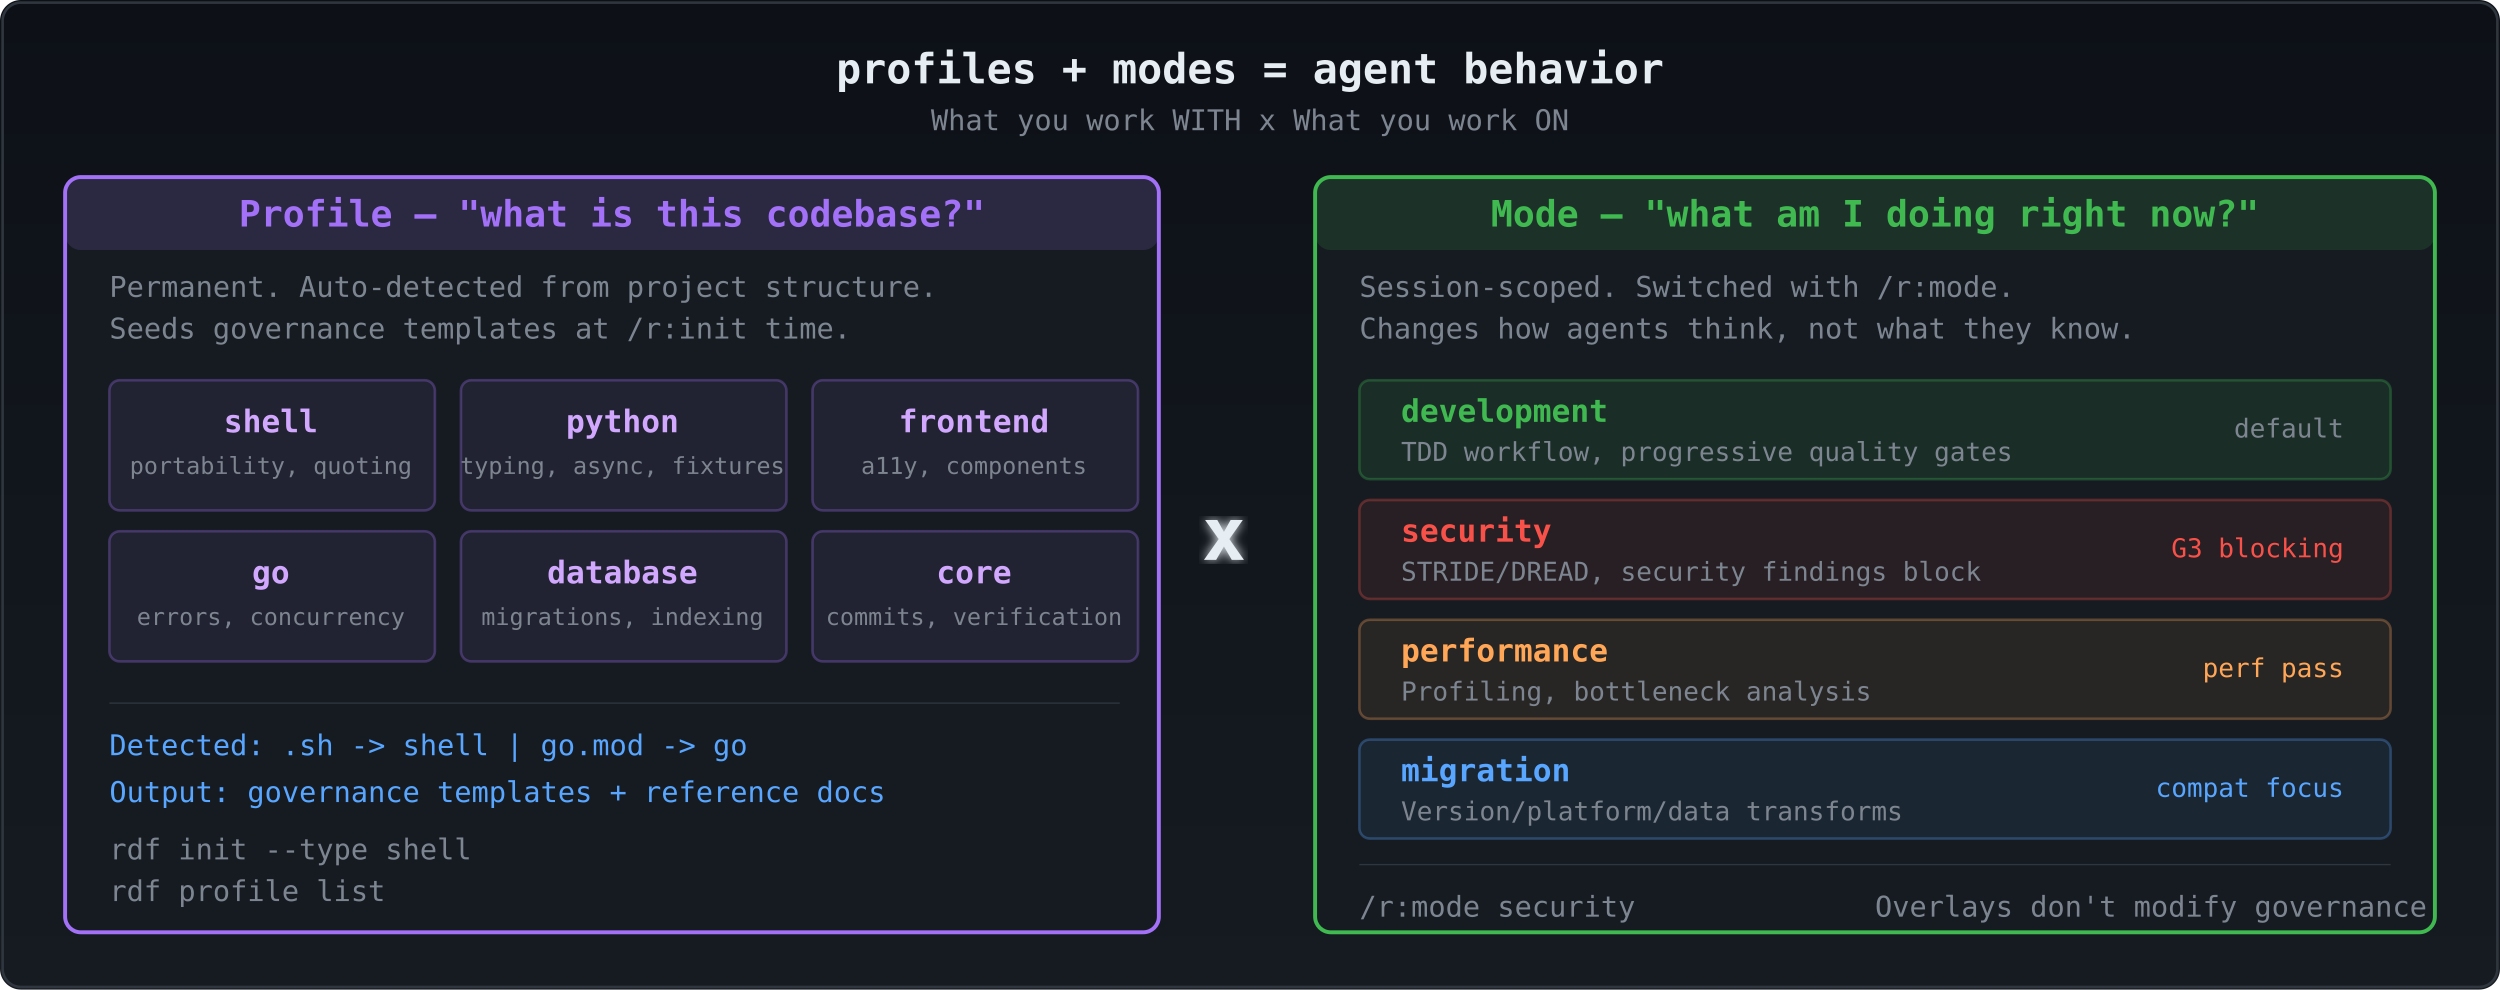
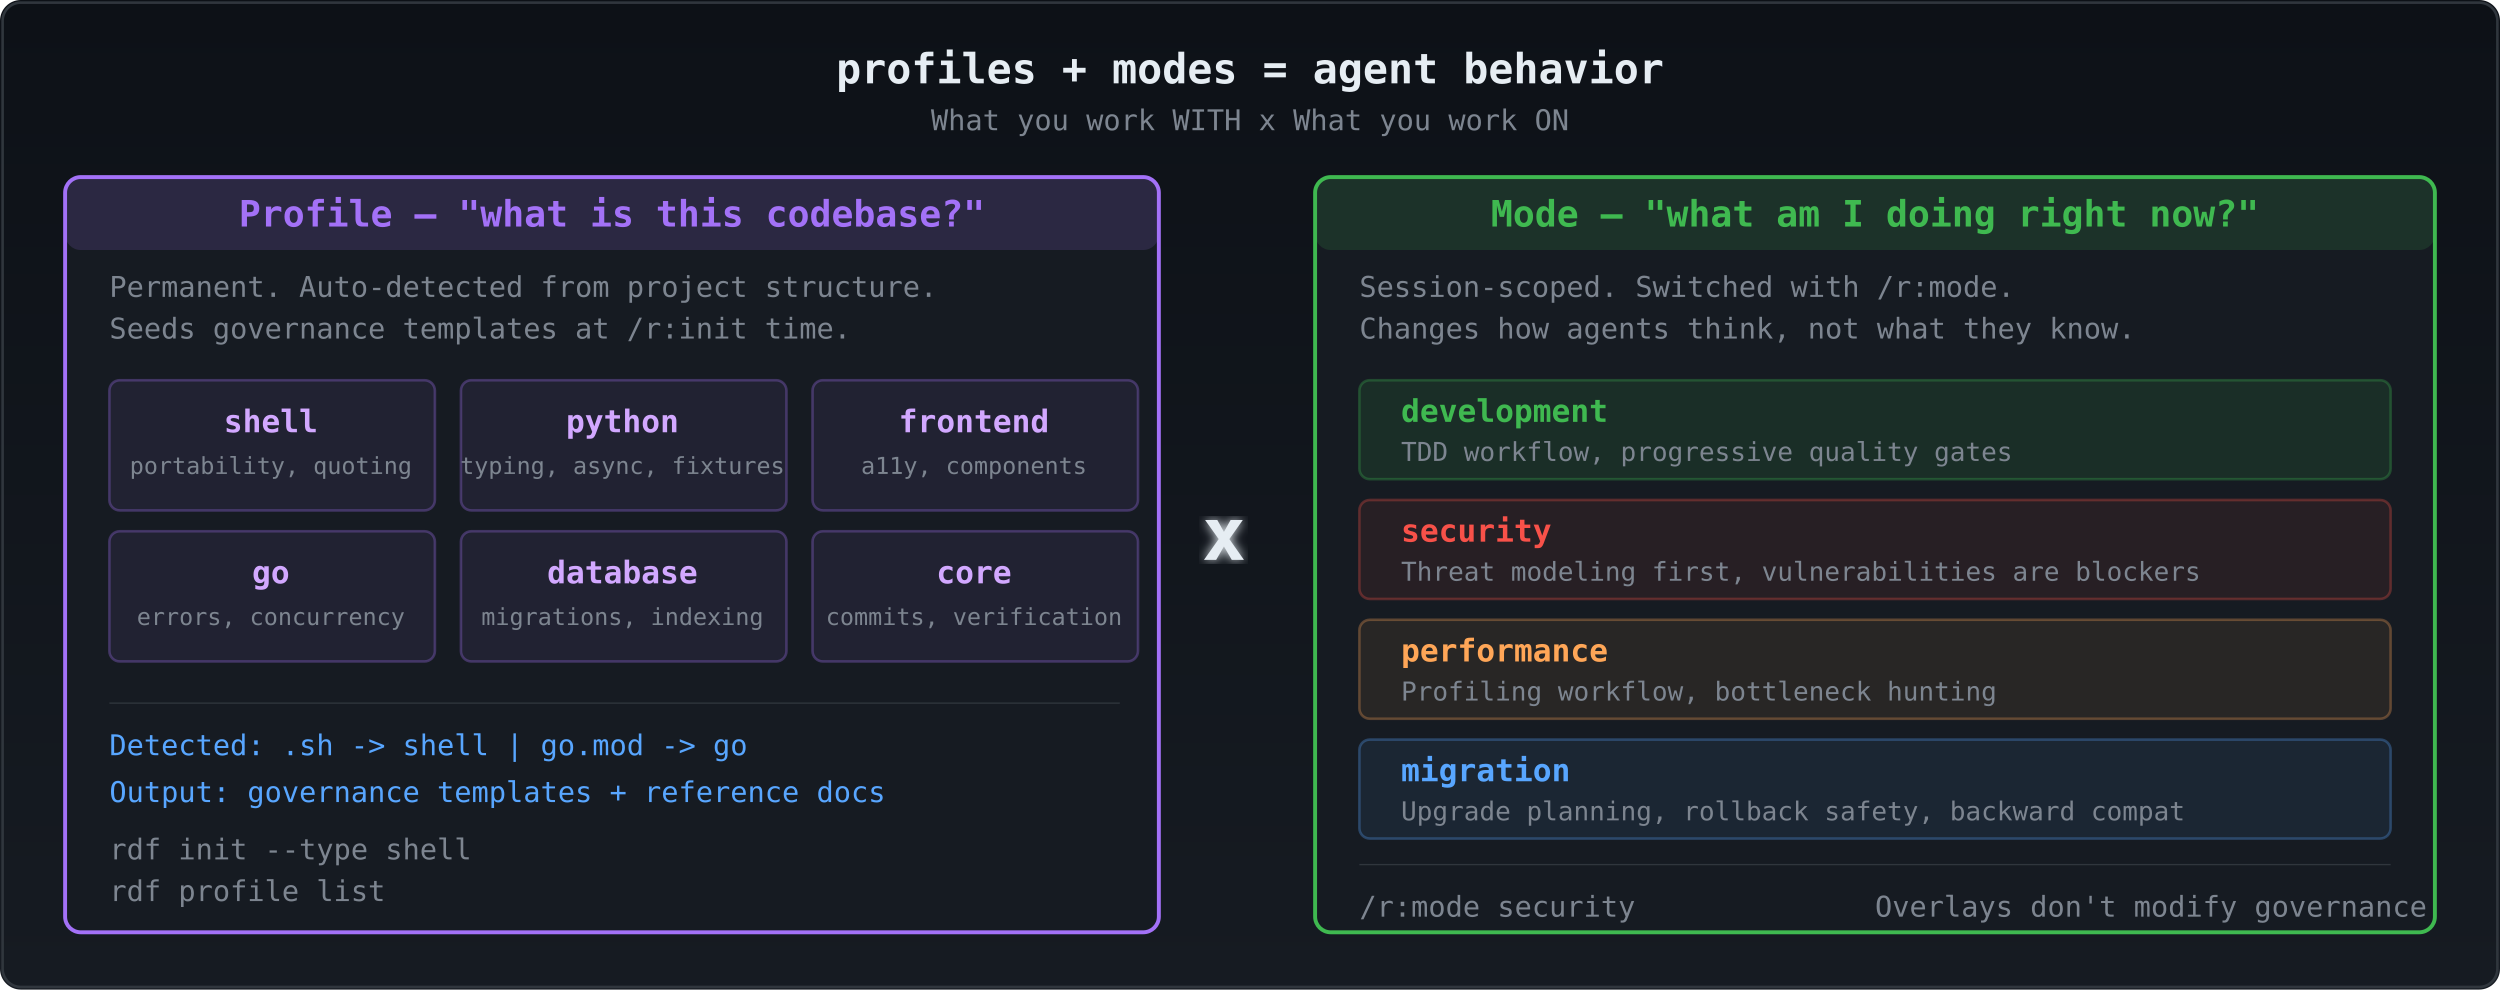
<svg xmlns="http://www.w3.org/2000/svg" viewBox="0 0 960 380" font-family="ui-monospace, 'Cascadia Code', 'Source Code Pro', Menlo, Consolas, monospace" font-size="13">
  <defs>
    <linearGradient id="bg" x1="0%" y1="0%" x2="0%" y2="100%">
      <stop offset="0%" stop-color="#0d1117" />
      <stop offset="100%" stop-color="#161b22" />
    </linearGradient>
    <filter id="glow">
      <feGaussianBlur stdDeviation="2" result="blur" />
      <feMerge>
        <feMergeNode in="blur" />
        <feMergeNode in="SourceGraphic" />
      </feMerge>
    </filter>
  </defs>
  <rect width="960" height="380" rx="8" fill="url(#bg)" />
  <rect x="1" y="1" width="958" height="378" rx="7" fill="none" stroke="#30363d" stroke-width="1" />
  <text x="480" y="32" text-anchor="middle" fill="#e6edf3" font-size="16" font-weight="bold">profiles  +  modes  =  agent behavior</text>
  <text x="480" y="50" text-anchor="middle" fill="#7d8590" font-size="11">What you work WITH  x  What you work ON</text>
  <rect x="25" y="68" width="420" height="290" rx="6" fill="#161b22" stroke="#a371f7" stroke-width="1.5" />
  <rect x="25" y="68" width="420" height="28" rx="6" fill="#a371f7" fill-opacity="0.15" />
  <text x="235" y="87" text-anchor="middle" fill="#a371f7" font-weight="bold" font-size="14">Profile — "what is this codebase?"</text>
  <text x="42" y="114" fill="#7d8590" font-size="11">Permanent. Auto-detected from project structure.</text>
  <text x="42" y="130" fill="#7d8590" font-size="11">Seeds governance templates at /r:init time.</text>
  <rect x="42" y="146" width="125" height="50" rx="4" fill="#a371f7" fill-opacity="0.08" stroke="#a371f7" stroke-opacity="0.3" stroke-width="1" />
  <text x="104" y="166" text-anchor="middle" fill="#d2a8ff" font-size="12" font-weight="bold">shell</text>
  <text x="104" y="182" text-anchor="middle" fill="#7d8590" font-size="9">portability, quoting</text>
  <rect x="177" y="146" width="125" height="50" rx="4" fill="#a371f7" fill-opacity="0.08" stroke="#a371f7" stroke-opacity="0.3" stroke-width="1" />
  <text x="239" y="166" text-anchor="middle" fill="#d2a8ff" font-size="12" font-weight="bold">python</text>
  <text x="239" y="182" text-anchor="middle" fill="#7d8590" font-size="9">typing, async, fixtures</text>
  <rect x="312" y="146" width="125" height="50" rx="4" fill="#a371f7" fill-opacity="0.08" stroke="#a371f7" stroke-opacity="0.3" stroke-width="1" />
  <text x="374" y="166" text-anchor="middle" fill="#d2a8ff" font-size="12" font-weight="bold">frontend</text>
  <text x="374" y="182" text-anchor="middle" fill="#7d8590" font-size="9">a11y, components</text>
  <rect x="42" y="204" width="125" height="50" rx="4" fill="#a371f7" fill-opacity="0.08" stroke="#a371f7" stroke-opacity="0.3" stroke-width="1" />
  <text x="104" y="224" text-anchor="middle" fill="#d2a8ff" font-size="12" font-weight="bold">go</text>
  <text x="104" y="240" text-anchor="middle" fill="#7d8590" font-size="9">errors, concurrency</text>
  <rect x="177" y="204" width="125" height="50" rx="4" fill="#a371f7" fill-opacity="0.08" stroke="#a371f7" stroke-opacity="0.3" stroke-width="1" />
  <text x="239" y="224" text-anchor="middle" fill="#d2a8ff" font-size="12" font-weight="bold">database</text>
  <text x="239" y="240" text-anchor="middle" fill="#7d8590" font-size="9">migrations, indexing</text>
  <rect x="312" y="204" width="125" height="50" rx="4" fill="#a371f7" fill-opacity="0.08" stroke="#a371f7" stroke-opacity="0.3" stroke-width="1" />
  <text x="374" y="224" text-anchor="middle" fill="#d2a8ff" font-size="12" font-weight="bold">core</text>
  <text x="374" y="240" text-anchor="middle" fill="#7d8590" font-size="9">commits, verification</text>
  <line x1="42" y1="270" x2="430" y2="270" stroke="#30363d" stroke-width="0.5" />
  <text x="42" y="290" fill="#58a6ff" font-size="11">Detected: .sh -&gt; shell | go.mod -&gt; go</text>
  <text x="42" y="308" fill="#58a6ff" font-size="11">Output: governance templates + reference docs</text>
  <text x="42" y="330" fill="#7d8590" font-size="11">rdf init --type shell</text>
  <text x="42" y="346" fill="#7d8590" font-size="11">rdf profile list</text>
  <text x="470" y="215" text-anchor="middle" fill="#e6edf3" font-size="28" font-weight="bold" filter="url(#glow)">x</text>
  <rect x="505" y="68" width="430" height="290" rx="6" fill="#161b22" stroke="#3fb950" stroke-width="1.5" />
  <rect x="505" y="68" width="430" height="28" rx="6" fill="#3fb950" fill-opacity="0.15" />
  <text x="720" y="87" text-anchor="middle" fill="#3fb950" font-weight="bold" font-size="14">Mode — "what am I doing right now?"</text>
  <text x="522" y="114" fill="#7d8590" font-size="11">Session-scoped. Switched with /r:mode.</text>
  <text x="522" y="130" fill="#7d8590" font-size="11">Changes how agents think, not what they know.</text>
  <rect x="522" y="146" width="396" height="38" rx="4" fill="#3fb950" fill-opacity="0.12" stroke="#3fb950" stroke-opacity="0.3" stroke-width="1" />
  <text x="538" y="162" fill="#3fb950" font-size="12" font-weight="bold">development</text>
  <text x="538" y="177" fill="#7d8590" font-size="10">TDD workflow, progressive quality gates</text>
-   <text x="900" y="168" fill="#7d8590" font-size="10" text-anchor="end">default</text>
  <rect x="522" y="192" width="396" height="38" rx="4" fill="#f85149" fill-opacity="0.08" stroke="#f85149" stroke-opacity="0.3" stroke-width="1" />
  <text x="538" y="208" fill="#f85149" font-size="12" font-weight="bold">security</text>
-   <text x="538" y="223" fill="#7d8590" font-size="10">STRIDE/DREAD, security findings block</text>
-   <text x="900" y="214" fill="#f85149" font-size="10" text-anchor="end">G3 blocking</text>
+   <text x="538" y="223" fill="#7d8590" font-size="10">Threat modeling first, vulnerabilities are blockers</text>
  <rect x="522" y="238" width="396" height="38" rx="4" fill="#ffa657" fill-opacity="0.08" stroke="#ffa657" stroke-opacity="0.3" stroke-width="1" />
  <text x="538" y="254" fill="#ffa657" font-size="12" font-weight="bold">performance</text>
-   <text x="538" y="269" fill="#7d8590" font-size="10">Profiling, bottleneck analysis</text>
-   <text x="900" y="260" fill="#ffa657" font-size="10" text-anchor="end">perf pass</text>
+   <text x="538" y="269" fill="#7d8590" font-size="10">Profiling workflow, bottleneck hunting</text>
  <rect x="522" y="284" width="396" height="38" rx="4" fill="#58a6ff" fill-opacity="0.08" stroke="#58a6ff" stroke-opacity="0.3" stroke-width="1" />
  <text x="538" y="300" fill="#58a6ff" font-size="12" font-weight="bold">migration</text>
-   <text x="538" y="315" fill="#7d8590" font-size="10">Version/platform/data transforms</text>
-   <text x="900" y="306" fill="#58a6ff" font-size="10" text-anchor="end">compat focus</text>
+   <text x="538" y="315" fill="#7d8590" font-size="10">Upgrade planning, rollback safety, backward compat</text>
  <line x1="522" y1="332" x2="918" y2="332" stroke="#30363d" stroke-width="0.5" />
  <text x="522" y="352" fill="#7d8590" font-size="11">/r:mode security</text>
  <text x="720" y="352" fill="#7d8590" font-size="11">Overlays don't modify governance</text>
</svg>
